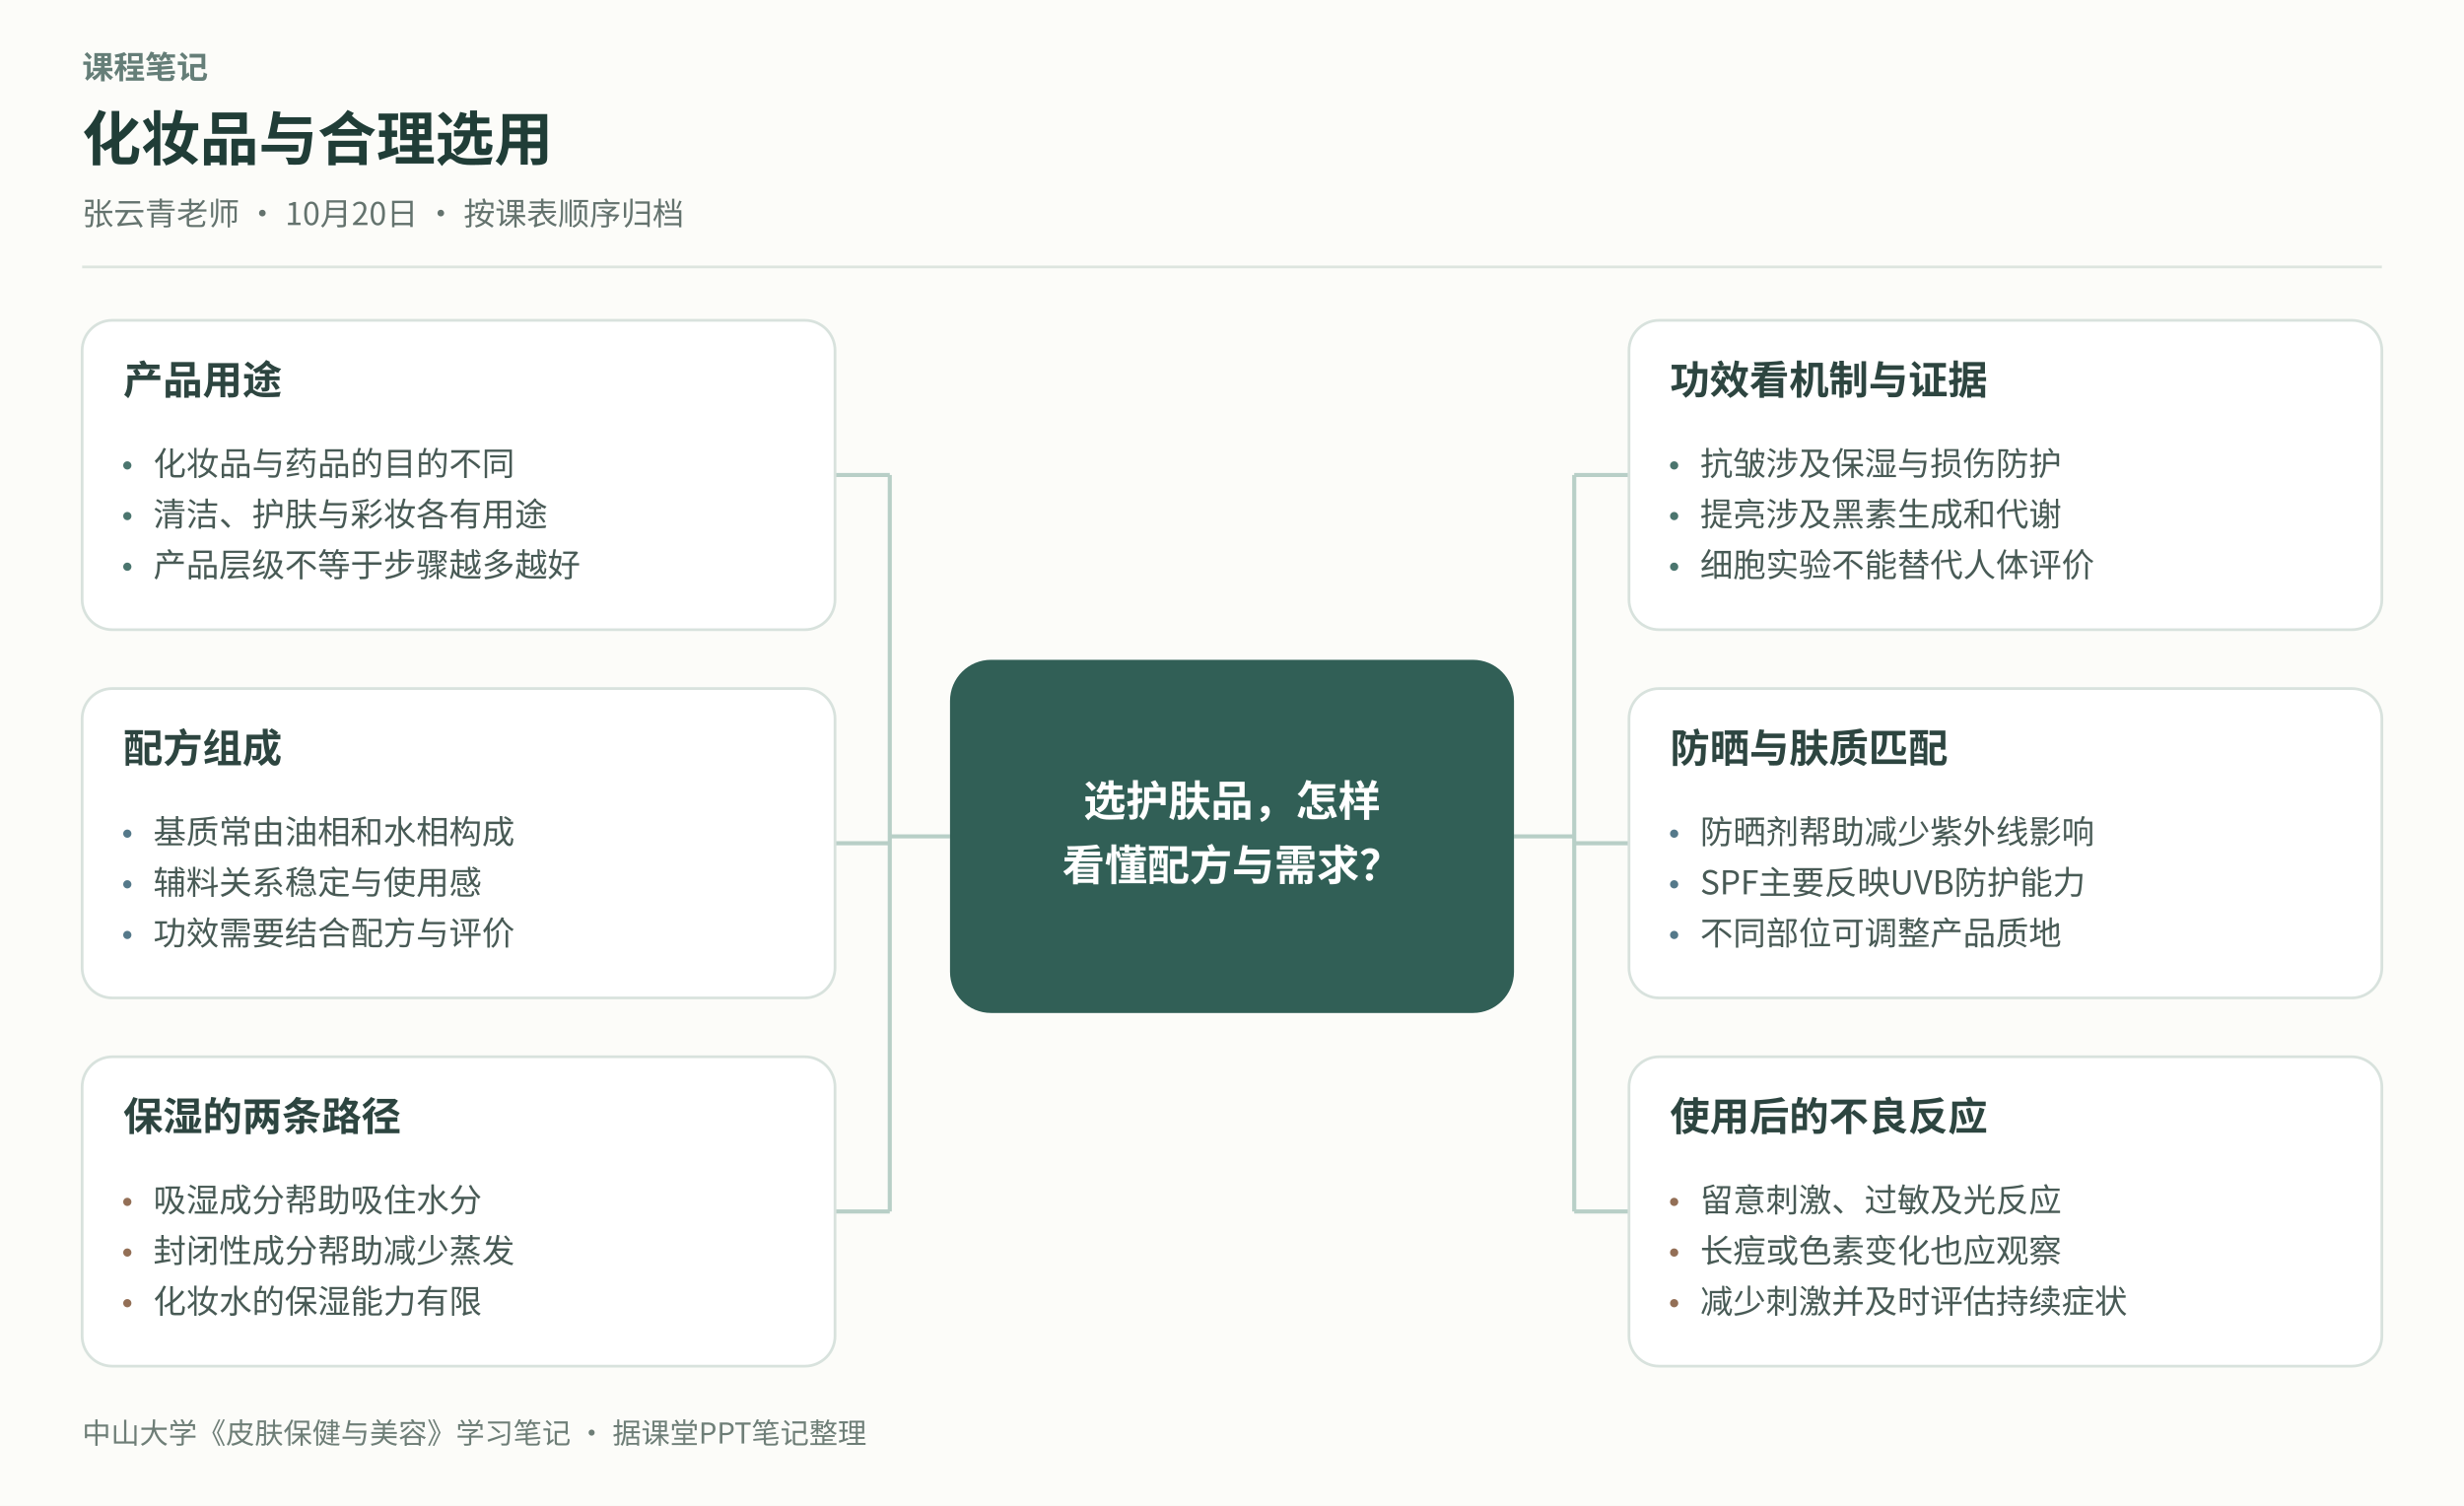
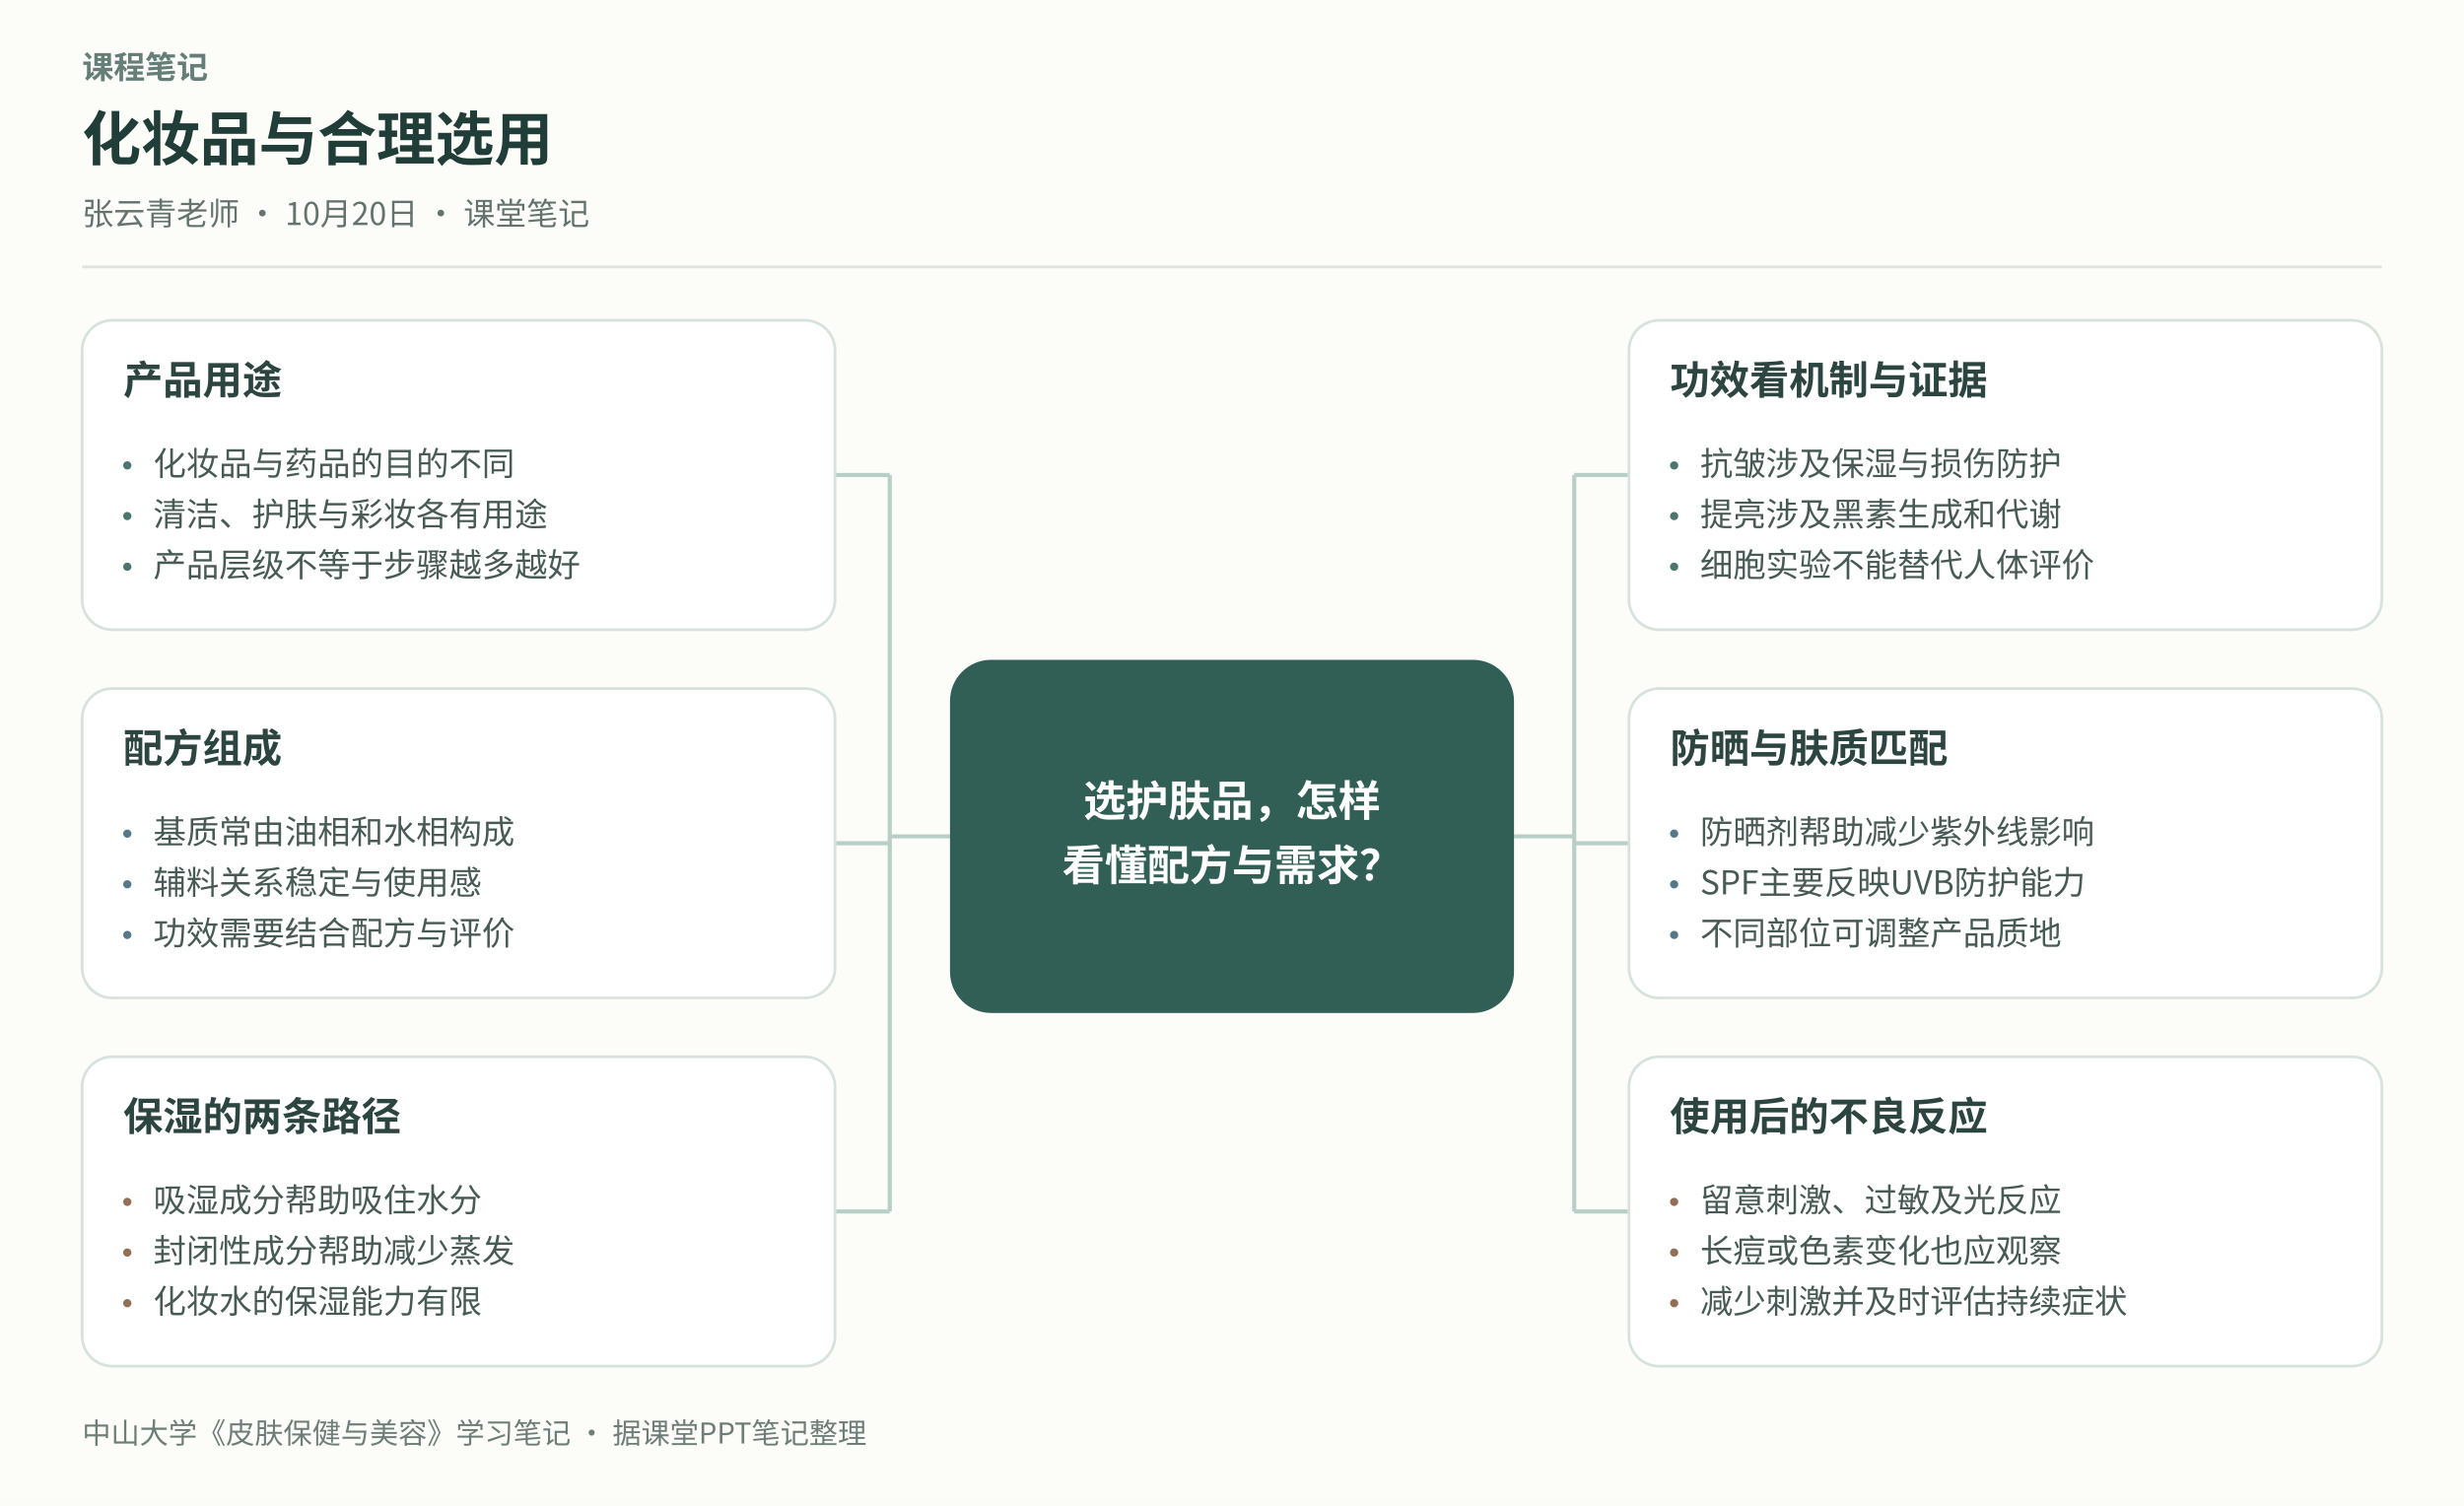
<svg xmlns="http://www.w3.org/2000/svg" width="1800px" height="1100px" viewBox="0 0 1800 1100" role="img" aria-labelledby="title desc">
  <rect width="1800" height="1100" fill="#FCFCF9" />
  <text x="60" y="57.39" font-family="Microsoft YaHei, PingFang SC, Noto Sans CJK SC, sans-serif" font-size="23px" font-weight="700" fill="#657E78" text-anchor="start">课程笔记</text>
  <text x="60" y="116.99" font-family="Microsoft YaHei, PingFang SC, Noto Sans CJK SC, sans-serif" font-size="43px" font-weight="700" fill="#203D37" text-anchor="start">化妆品与合理选用</text>
-   <text x="60" y="164.39" font-family="Microsoft YaHei, PingFang SC, Noto Sans CJK SC, sans-serif" font-size="23px" font-weight="400" fill="#64736E" text-anchor="start">张云青老师 · 10月20日 · 按课表顺序归档</text>
+   <text x="60" y="164.39" font-family="Microsoft YaHei, PingFang SC, Noto Sans CJK SC, sans-serif" font-size="23px" font-weight="400" fill="#64736E" text-anchor="start">张云青老师 · 10月20日 · 课堂笔记</text>
  <line x1="60" y1="195" x2="1740" y2="195" stroke="#DDE5DF" stroke-width="2" />
  <polyline points="694,611.0 650,611.0" fill="none" stroke="#B8CFC7" stroke-width="3" stroke-linejoin="round" />
  <polyline points="650,347.0 650,885.0" fill="none" stroke="#B8CFC7" stroke-width="3" stroke-linejoin="round" />
  <polyline points="650,347.0 610,347.0" fill="none" stroke="#B8CFC7" stroke-width="3" stroke-linejoin="round" />
  <polyline points="650,616.0 610,616.0" fill="none" stroke="#B8CFC7" stroke-width="3" stroke-linejoin="round" />
  <polyline points="650,885.0 610,885.0" fill="none" stroke="#B8CFC7" stroke-width="3" stroke-linejoin="round" />
  <polyline points="1106,611.0 1150,611.0" fill="none" stroke="#B8CFC7" stroke-width="3" stroke-linejoin="round" />
  <polyline points="1150,347.0 1150,885.0" fill="none" stroke="#B8CFC7" stroke-width="3" stroke-linejoin="round" />
  <polyline points="1150,347.0 1190,347.0" fill="none" stroke="#B8CFC7" stroke-width="3" stroke-linejoin="round" />
  <polyline points="1150,616.0 1190,616.0" fill="none" stroke="#B8CFC7" stroke-width="3" stroke-linejoin="round" />
  <polyline points="1150,885.0 1190,885.0" fill="none" stroke="#B8CFC7" stroke-width="3" stroke-linejoin="round" />
  <rect x="694" y="482" width="412" height="258" rx="30" fill="#315F56" />
  <text x="900.0" y="596.18" font-family="Microsoft YaHei, PingFang SC, Noto Sans CJK SC, sans-serif" font-size="31px" font-weight="700" fill="#FFFFFF" text-anchor="middle">选护肤品，怎样</text>
  <text x="900.0" y="643.18" font-family="Microsoft YaHei, PingFang SC, Noto Sans CJK SC, sans-serif" font-size="31px" font-weight="700" fill="#FFFFFF" text-anchor="middle">看懂配方与需求？</text>
  <g id="branch-1">
    <rect x="60" y="234" width="550" height="226" rx="22" fill="#FFFFFF" stroke="#D8E2DD" stroke-width="2" />
    <text x="90" y="287.97" font-family="Microsoft YaHei, PingFang SC, Noto Sans CJK SC, sans-serif" font-size="29px" font-weight="700" fill="#2D4540" text-anchor="start">产品用途</text>
    <circle cx="93" cy="340" r="3" fill="#4B756E" />
    <text x="112" y="347.32" font-family="Microsoft YaHei, PingFang SC, Noto Sans CJK SC, sans-serif" font-size="24px" font-weight="400" fill="#485A55" text-anchor="start">化妆品与药品的目的不同</text>
    <circle cx="93" cy="377" r="3" fill="#4B756E" />
    <text x="112" y="384.32" font-family="Microsoft YaHei, PingFang SC, Noto Sans CJK SC, sans-serif" font-size="24px" font-weight="400" fill="#485A55" text-anchor="start">清洁、护肤与彩妆各有用途</text>
    <circle cx="93" cy="414" r="3" fill="#4B756E" />
    <text x="112" y="421.32" font-family="Microsoft YaHei, PingFang SC, Noto Sans CJK SC, sans-serif" font-size="24px" font-weight="400" fill="#485A55" text-anchor="start">产品层级不等于步骤越多越好</text>
  </g>
  <g id="branch-2">
    <rect x="60" y="503" width="550" height="226" rx="22" fill="#FFFFFF" stroke="#D8E2DD" stroke-width="2" />
    <text x="90" y="556.97" font-family="Microsoft YaHei, PingFang SC, Noto Sans CJK SC, sans-serif" font-size="29px" font-weight="700" fill="#2D4540" text-anchor="start">配方组成</text>
    <circle cx="93" cy="609" r="3" fill="#55798A" />
    <text x="112" y="616.32" font-family="Microsoft YaHei, PingFang SC, Noto Sans CJK SC, sans-serif" font-size="24px" font-weight="400" fill="#485A55" text-anchor="start">基质常由油相和水相构成</text>
    <circle cx="93" cy="646" r="3" fill="#55798A" />
    <text x="112" y="653.32" font-family="Microsoft YaHei, PingFang SC, Noto Sans CJK SC, sans-serif" font-size="24px" font-weight="400" fill="#485A55" text-anchor="start">辅料关系稳定与使用感</text>
    <circle cx="93" cy="683" r="3" fill="#55798A" />
    <text x="112" y="690.32" font-family="Microsoft YaHei, PingFang SC, Noto Sans CJK SC, sans-serif" font-size="24px" font-weight="400" fill="#485A55" text-anchor="start">功效需要结合配方与评价</text>
  </g>
  <g id="branch-3">
    <rect x="60" y="772" width="550" height="226" rx="22" fill="#FFFFFF" stroke="#D8E2DD" stroke-width="2" />
    <text x="90" y="825.97" font-family="Microsoft YaHei, PingFang SC, Noto Sans CJK SC, sans-serif" font-size="29px" font-weight="700" fill="#2D4540" text-anchor="start">保湿的两条路径</text>
    <circle cx="93" cy="878" r="3" fill="#936F56" />
    <text x="112" y="885.32" font-family="Microsoft YaHei, PingFang SC, Noto Sans CJK SC, sans-serif" font-size="24px" font-weight="400" fill="#485A55" text-anchor="start">吸湿成分帮助吸住水分</text>
    <circle cx="93" cy="915" r="3" fill="#936F56" />
    <text x="112" y="922.32" font-family="Microsoft YaHei, PingFang SC, Noto Sans CJK SC, sans-serif" font-size="24px" font-weight="400" fill="#485A55" text-anchor="start">封闭性成分帮助减少蒸发</text>
    <circle cx="93" cy="952" r="3" fill="#936F56" />
    <text x="112" y="959.32" font-family="Microsoft YaHei, PingFang SC, Noto Sans CJK SC, sans-serif" font-size="24px" font-weight="400" fill="#485A55" text-anchor="start">化妆水的保湿能力有限</text>
  </g>
  <g id="branch-4">
    <rect x="1190" y="234" width="550" height="226" rx="22" fill="#FFFFFF" stroke="#D8E2DD" stroke-width="2" />
    <text x="1220" y="287.97" font-family="Microsoft YaHei, PingFang SC, Noto Sans CJK SC, sans-serif" font-size="29px" font-weight="700" fill="#2D4540" text-anchor="start">功效看机制与证据</text>
    <circle cx="1223" cy="340" r="3" fill="#4B756E" />
    <text x="1242" y="347.32" font-family="Microsoft YaHei, PingFang SC, Noto Sans CJK SC, sans-serif" font-size="24px" font-weight="400" fill="#485A55" text-anchor="start">抗皱涉及保湿与损伤防护</text>
    <circle cx="1223" cy="377" r="3" fill="#4B756E" />
    <text x="1242" y="384.32" font-family="Microsoft YaHei, PingFang SC, Noto Sans CJK SC, sans-serif" font-size="24px" font-weight="400" fill="#485A55" text-anchor="start">提亮涉及黑素生成和代谢</text>
    <circle cx="1223" cy="414" r="3" fill="#4B756E" />
    <text x="1242" y="421.32" font-family="Microsoft YaHei, PingFang SC, Noto Sans CJK SC, sans-serif" font-size="24px" font-weight="400" fill="#485A55" text-anchor="start">细胞实验不能替代人体评价</text>
  </g>
  <g id="branch-5">
    <rect x="1190" y="503" width="550" height="226" rx="22" fill="#FFFFFF" stroke="#D8E2DD" stroke-width="2" />
    <text x="1220" y="556.97" font-family="Microsoft YaHei, PingFang SC, Noto Sans CJK SC, sans-serif" font-size="29px" font-weight="700" fill="#2D4540" text-anchor="start">防晒与肤质匹配</text>
    <circle cx="1223" cy="609" r="3" fill="#55798A" />
    <text x="1242" y="616.32" font-family="Microsoft YaHei, PingFang SC, Noto Sans CJK SC, sans-serif" font-size="24px" font-weight="400" fill="#485A55" text-anchor="start">防晒剂帮助减少紫外线影响</text>
    <circle cx="1223" cy="646" r="3" fill="#55798A" />
    <text x="1242" y="653.32" font-family="Microsoft YaHei, PingFang SC, Noto Sans CJK SC, sans-serif" font-size="24px" font-weight="400" fill="#485A55" text-anchor="start">SPF主要反映UVB防护能力</text>
    <circle cx="1223" cy="683" r="3" fill="#55798A" />
    <text x="1242" y="690.32" font-family="Microsoft YaHei, PingFang SC, Noto Sans CJK SC, sans-serif" font-size="24px" font-weight="400" fill="#485A55" text-anchor="start">不同部位可调整产品质地</text>
  </g>
  <g id="branch-6">
    <rect x="1190" y="772" width="550" height="226" rx="22" fill="#FFFFFF" stroke="#D8E2DD" stroke-width="2" />
    <text x="1220" y="825.97" font-family="Microsoft YaHei, PingFang SC, Noto Sans CJK SC, sans-serif" font-size="29px" font-weight="700" fill="#2D4540" text-anchor="start">使用后的不良反应</text>
    <circle cx="1223" cy="878" r="3" fill="#936F56" />
    <text x="1242" y="885.32" font-family="Microsoft YaHei, PingFang SC, Noto Sans CJK SC, sans-serif" font-size="24px" font-weight="400" fill="#485A55" text-anchor="start">留意刺激、过敏及光反应</text>
    <circle cx="1223" cy="915" r="3" fill="#936F56" />
    <text x="1242" y="922.32" font-family="Microsoft YaHei, PingFang SC, Noto Sans CJK SC, sans-serif" font-size="24px" font-weight="400" fill="#485A55" text-anchor="start">长痘或色素变化也应观察</text>
    <circle cx="1223" cy="952" r="3" fill="#936F56" />
    <text x="1242" y="959.32" font-family="Microsoft YaHei, PingFang SC, Noto Sans CJK SC, sans-serif" font-size="24px" font-weight="400" fill="#485A55" text-anchor="start">减少刺激并及时评估持续症状</text>
  </g>
  <text x="60" y="1054.53" font-family="Microsoft YaHei, PingFang SC, Noto Sans CJK SC, sans-serif" font-size="21px" font-weight="400" fill="#6E7E77" text-anchor="start">中山大学《皮肤保健与美容》学习笔记 · 据课堂PPT笔记整理</text>
</svg>
